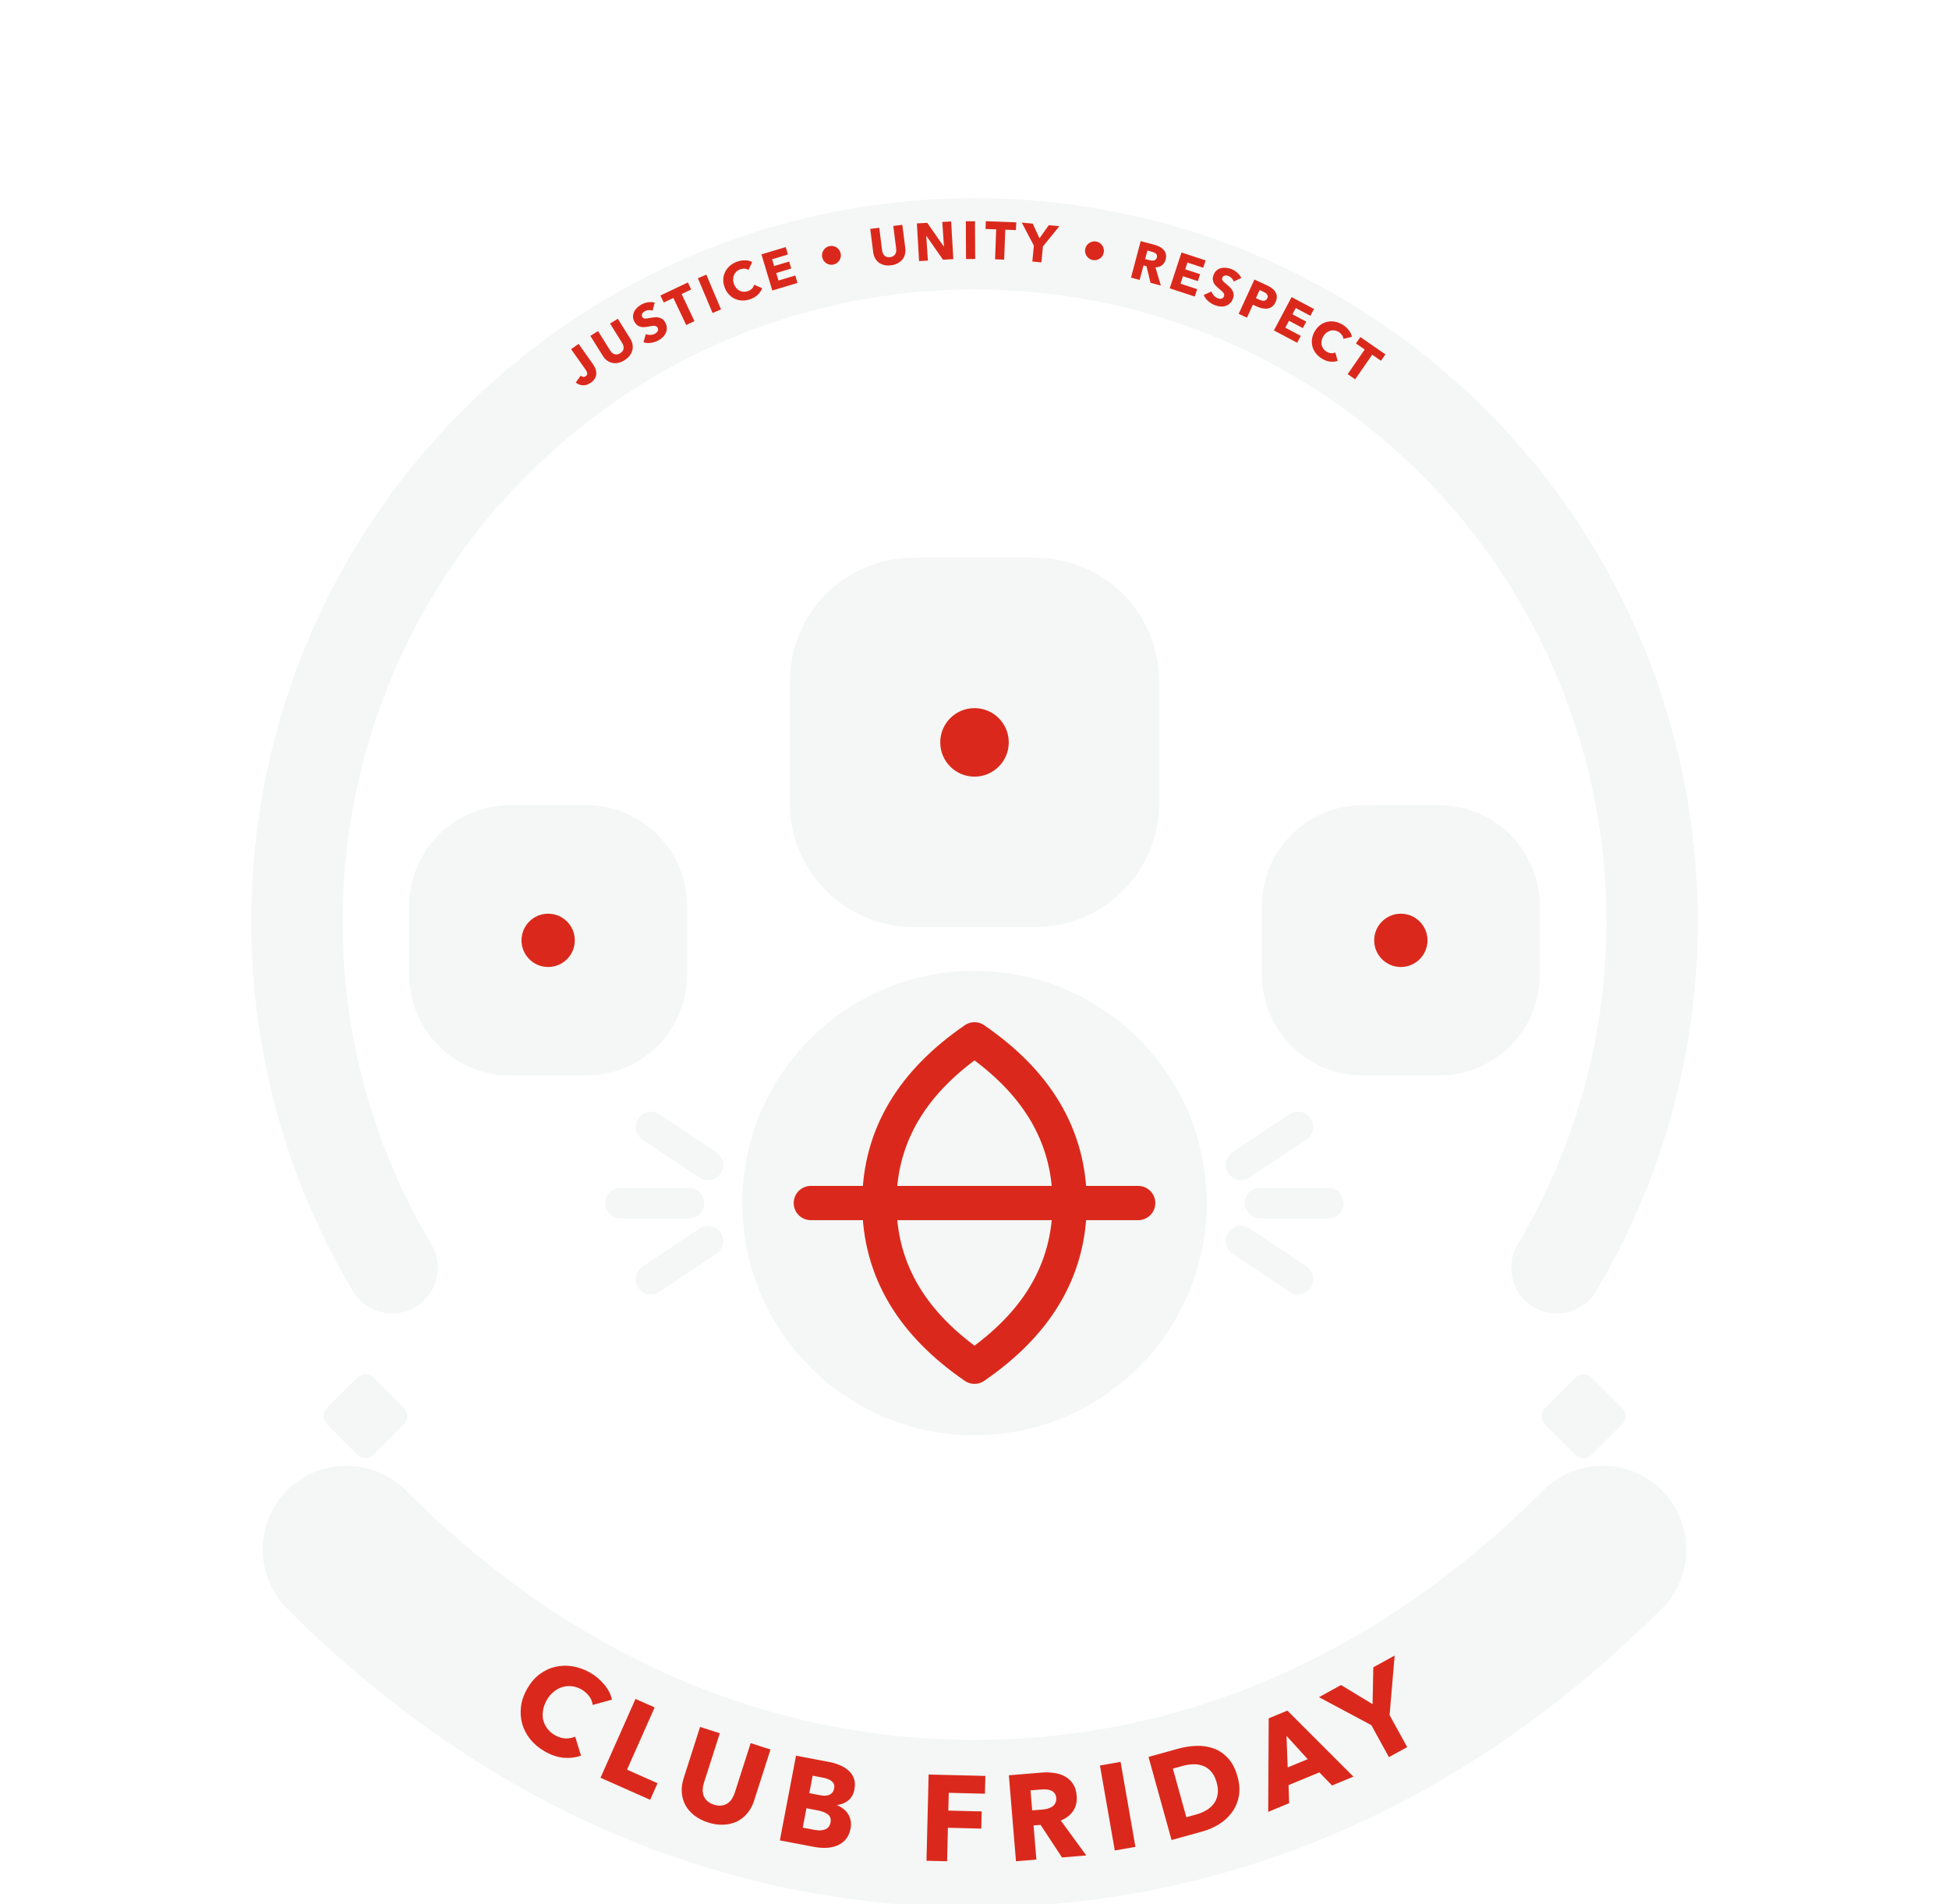
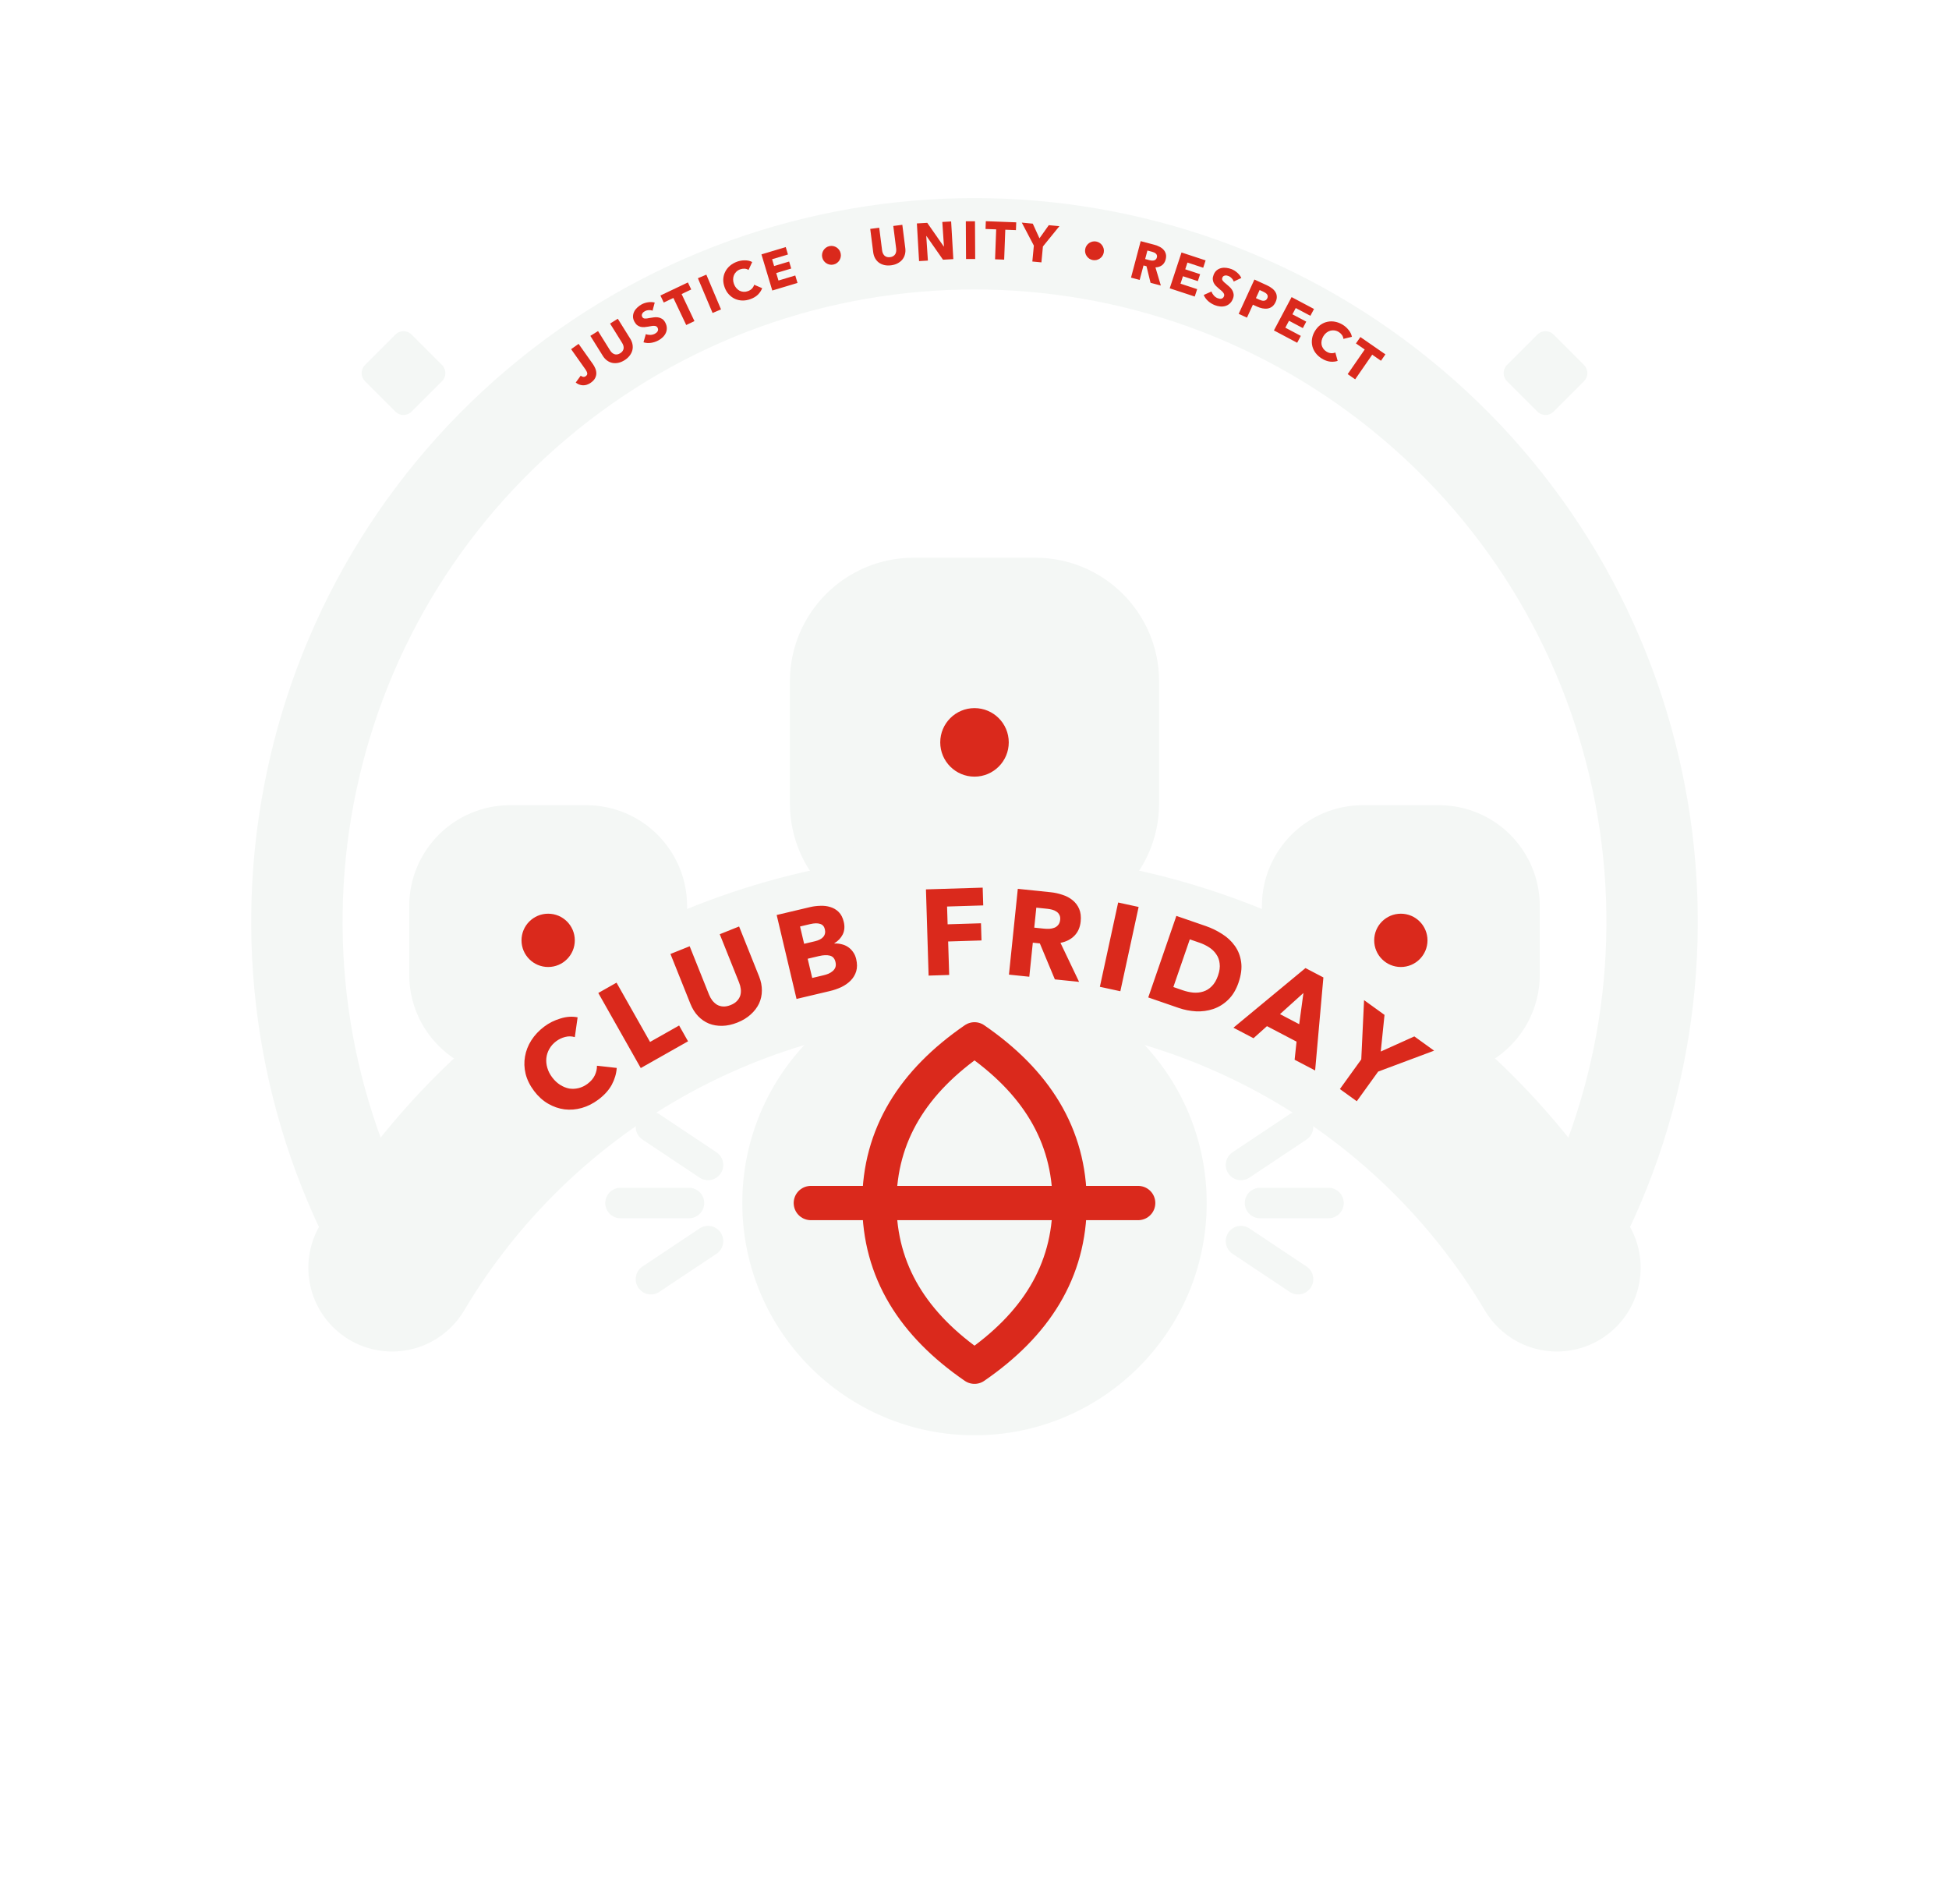
<svg xmlns="http://www.w3.org/2000/svg" viewBox="0 0 512 500" role="img" aria-labelledby="title desc" version="1.1" id="svg15">
  <g stroke="#F4F7F5" stroke-width="13" stroke-linecap="round" stroke-linejoin="round" id="g8">
    <path fill="none" stroke="#F4F7F5" d="M103 333a178 178 0 1 1 306 0" id="path1" />
    <g id="younger-member" aria-label="younger-member">
      <rect x="114" y="218" width="60" height="58" rx="20" fill="#F4F7F5" stroke="#F4F7F5" id="rect1" />
      <circle cx="144" cy="247" r="7" fill="#DA291C" stroke="none" id="circle1" />
    </g>
    <g id="adult-member" aria-label="adult-member">
      <rect x="214" y="153" width="84" height="84" rx="26" fill="#F4F7F5" stroke="#F4F7F5" id="rect2" />
      <circle cx="256" cy="195" r="9" fill="#DA291C" stroke="none" id="circle2" />
    </g>
    <g id="older-member" aria-label="older-member">
      <rect x="338" y="218" width="60" height="58" rx="20" fill="#F4F7F5" stroke="#F4F7F5" id="rect3" />
      <circle cx="368" cy="247" r="7" fill="#DA291C" stroke="none" id="circle3" />
    </g>
    <circle cx="256" cy="316" r="55" fill="#F4F7F5" stroke="#F4F7F5" stroke-width="12" id="circle4" />
    <path fill="none" stroke="#DA291C" stroke-width="9" d="M256 273c-16 11-25 25-25 43s9 32 25 43m0-86c16 11 25 25 25 43s-9 32-25 43m-43-43h86" id="path4" />
    <path fill="none" stroke="#F4F7F5" stroke-width="8" d="M181 316h-18M186 306l-15-10M186 326l-15 10M331 316h18M326 306l15-10M326 326l15 10" id="path5" />
-     <path fill="none" stroke="#F4F7F5" d="M91 407c48 48 105 72 165 72s117-24 165-72" id="path6" />
-     <path fill="#F4F7F5" stroke="#F4F7F5" stroke-width="6" d="m96 364 8 8-8 8-8-8z" id="path7" />
-     <path fill="#F4F7F5" stroke="#F4F7F5" stroke-width="6" d="m416 364 8 8-8 8-8-8z" id="path8" />
+     <path fill="none" stroke="#F4F7F5" d="M103 333a178 178 0 0 1 306 0" id="path6" />
+     <path fill="#F4F7F5" stroke="#F4F7F5" stroke-width="6" d="m106 90 8 8-8 8-8-8z" id="path7" />
+     <path fill="#F4F7F5" stroke="#F4F7F5" stroke-width="6" d="m406 90 8 8-8 8-8-8z" id="path8" />
  </g>
  <defs id="defs8">
    <path id="motto-arc" d="M103 333a178 178 0 1 1 306 0" />
-     <path id="name-arc" d="M91 407c48 48 105 72 165 72s117-24 165-72" />
+     <path id="name-arc" d="M103 333a178 178 0 0 1 306 0" />
  </defs>
  <path d="M103 333a178 178 0 1 1 306 0" fill="none" stroke="#F4F7F5" stroke-width="24" stroke-linecap="round" id="path9" />
-   <path d="M91 407c48 48 105 72 165 72s117-24 165-72" fill="none" stroke="#F4F7F5" stroke-width="44" stroke-linecap="round" id="path10" />
+   <path d="M103 333a178 178 0 0 1 306 0" fill="none" stroke="#F4F7F5" stroke-width="44" stroke-linecap="round" id="path10" />
  <g font-family="Avenir Next, Trebuchet MS, Arial, sans-serif" text-anchor="middle" id="g15">
    <g id="text14" style="font-weight:700;font-size:14px;letter-spacing:1.5" aria-label="JUSTICE•UNITY•RESPECT">
      <path style="fill:#da291c" d="m 155.767,95.652 q 0.34,0.48 0.597,1.087 0.269,0.598 0.287,1.254 0.022,0.636 -0.302,1.294 -0.312,0.65 -1.135,1.232 -1.029,0.728 -2.086,0.687 -1.066,-0.052 -1.885,-0.724 l 1.313,-1.804 q 0.306,0.263 0.65,0.312 0.355,0.041 0.663,-0.178 0.48,-0.34 0.394,-0.776 -0.074,-0.445 -0.455,-0.982 l -3.777,-5.337 1.966,-1.391 3.769,5.325 z m 9.796,-6.688 q 0.474,0.76 0.605,1.553 0.136,0.773 -0.058,1.521 -0.201,0.736 -0.723,1.408 -0.51,0.664 -1.329,1.175 -0.832,0.519 -1.652,0.684 -0.821,0.165 -1.558,0.015 -0.745,-0.163 -1.379,-0.625 -0.642,-0.474 -1.116,-1.234 l -3.267,-5.239 2.02,-1.259 3.163,5.073 q 0.215,0.345 0.491,0.602 0.288,0.25 0.621,0.388 0.338,0.119 0.724,0.076 0.398,-0.05 0.825,-0.317 0.428,-0.267 0.636,-0.594 0.22,-0.335 0.262,-0.691 0.035,-0.368 -0.075,-0.729 -0.109,-0.361 -0.324,-0.705 l -3.163,-5.073 2.031,-1.267 3.267,5.239 z m 5.857,-7.349 q -0.458,-0.198 -1.008,-0.154 -0.544,0.025 -0.95,0.245 -0.209,0.114 -0.411,0.271 -0.189,0.15 -0.301,0.355 -0.119,0.192 -0.148,0.431 -0.024,0.22 0.116,0.478 0.12,0.221 0.287,0.322 0.179,0.094 0.411,0.111 0.245,0.011 0.544,-0.025 0.293,-0.047 0.654,-0.116 0.523,-0.093 1.103,-0.169 0.573,-0.088 1.127,-0.007 0.554,0.082 1.053,0.384 0.492,0.29 0.846,0.942 0.407,0.751 0.425,1.458 0.023,0.688 -0.251,1.299 -0.274,0.611 -0.783,1.11 -0.509,0.5 -1.149,0.847 -0.935,0.508 -1.982,0.662 -1.054,0.142 -1.96,-0.147 l 0.616,-2.151 q 0.534,0.22 1.197,0.21 0.669,-0.029 1.186,-0.309 0.234,-0.127 0.429,-0.296 0.195,-0.169 0.295,-0.367 0.112,-0.204 0.11,-0.442 -0.002,-0.238 -0.142,-0.496 -0.134,-0.246 -0.35,-0.352 -0.217,-0.105 -0.524,-0.114 -0.302,-0.027 -0.706,0.049 -0.399,0.057 -0.903,0.156 -0.492,0.092 -0.998,0.128 -0.494,0.029 -0.967,-0.08 -0.468,-0.128 -0.885,-0.427 -0.412,-0.318 -0.732,-0.909 -0.394,-0.726 -0.379,-1.403 0.015,-0.677 0.314,-1.27 0.299,-0.593 0.822,-1.068 0.516,-0.487 1.131,-0.821 0.738,-0.401 1.648,-0.544 0.922,-0.15 1.788,0.065 z m 7.638,-4.377 3.375,7.107 -2.163,1.027 -3.375,-7.107 -2.529,1.201 -0.877,-1.846 7.221,-3.43 0.877,1.846 z m 8.136,4.973 -3.856,-9.131 2.218,-0.937 3.856,9.131 z M 200.224,75.696 q -0.358,0.936 -1.11,1.689 -0.758,0.74 -1.941,1.174 -1.078,0.395 -2.128,0.377 -1.037,-0.022 -1.944,-0.421 -0.911,-0.412 -1.625,-1.179 -0.714,-0.767 -1.113,-1.858 -0.41,-1.117 -0.361,-2.164 0.062,-1.052 0.514,-1.933 0.447,-0.895 1.242,-1.574 0.795,-0.679 1.86,-1.069 0.986,-0.361 2.062,-0.353 1.085,-0.01 1.922,0.444 l -0.966,2.084 q -0.474,-0.318 -1.064,-0.341 -0.59,-0.022 -1.129,0.175 -0.592,0.217 -1.009,0.623 -0.409,0.389 -0.624,0.9 -0.215,0.511 -0.22,1.109 -0.009,0.585 0.217,1.203 0.231,0.631 0.621,1.084 0.39,0.454 0.871,0.709 0.49,0.238 1.053,0.27 0.563,0.032 1.142,-0.18 0.67,-0.246 1.074,-0.692 0.403,-0.446 0.551,-0.977 l 2.104,0.899 z m 2.656,0.613 -2.85,-9.493 6.383,-1.916 0.584,1.944 -4.17,1.252 0.535,1.783 3.942,-1.183 0.551,1.837 -3.942,1.183 0.592,1.971 4.412,-1.324 0.588,1.958 z" id="path15" />
      <path style="fill:#da291c" d="m 220.84,66.548 q 0.109,0.506 0.011,0.986 -0.098,0.479 -0.355,0.878 -0.258,0.399 -0.655,0.685 -0.397,0.286 -0.903,0.395 -0.506,0.109 -0.986,0.011 -0.479,-0.098 -0.878,-0.355 -0.399,-0.258 -0.685,-0.655 -0.286,-0.397 -0.395,-0.903 -0.109,-0.506 -0.011,-0.986 0.098,-0.479 0.355,-0.878 0.258,-0.399 0.655,-0.685 0.397,-0.286 0.903,-0.395 0.506,-0.109 0.986,-0.011 0.479,0.098 0.878,0.355 0.399,0.258 0.685,0.655 0.286,0.397 0.395,0.903 z" id="path16" />
      <path style="fill:#da291c" d="m 237.819,65.176 q 0.113,0.889 -0.099,1.664 -0.2,0.759 -0.688,1.358 -0.49,0.584 -1.245,0.977 -0.741,0.39 -1.699,0.512 -0.972,0.124 -1.787,-0.069 -0.815,-0.193 -1.422,-0.638 -0.609,-0.459 -0.992,-1.144 -0.385,-0.699 -0.498,-1.588 l -0.778,-6.125 2.361,-0.3 0.754,5.93 q 0.051,0.403 0.194,0.752 0.157,0.347 0.402,0.612 0.258,0.25 0.626,0.372 0.382,0.121 0.882,0.057 0.5,-0.064 0.826,-0.274 0.34,-0.213 0.527,-0.519 0.185,-0.32 0.236,-0.693 0.051,-0.373 1.6e-4,-0.776 l -0.754,-5.93 2.375,-0.302 0.778,6.125 z m 9.907,3.044 -4.358,-6.24 -0.042,0.002 0.431,6.468 -2.32,0.134 -0.573,-9.895 2.725,-0.158 4.343,6.227 0.042,-0.002 -0.43,-6.454 2.32,-0.134 0.573,9.895 z m 6.05,-0.178 -0.058,-9.912 2.408,-0.014 0.058,9.912 z m 10.313,-7.703 -0.295,7.862 -2.392,-0.09 0.295,-7.862 -2.798,-0.105 0.076,-2.043 7.988,0.299 -0.076,2.043 z m 9.886,4.398 -0.397,4.181 -2.383,-0.226 0.397,-4.181 -3.168,-6.038 2.885,0.274 1.758,3.851 2.451,-3.452 2.787,0.264 z" id="path17" />
      <path style="fill:#da291c" d="m 289.958,66.311 q -0.091,0.51 -0.363,0.916 -0.272,0.406 -0.662,0.678 -0.39,0.272 -0.865,0.386 -0.476,0.114 -0.985,0.023 -0.51,-0.091 -0.916,-0.363 -0.406,-0.272 -0.678,-0.662 -0.272,-0.39 -0.386,-0.865 -0.114,-0.476 -0.023,-0.985 0.091,-0.51 0.363,-0.916 0.272,-0.406 0.662,-0.678 0.39,-0.272 0.865,-0.386 0.476,-0.114 0.985,-0.023 0.51,0.091 0.916,0.363 0.406,0.272 0.678,0.662 0.272,0.39 0.386,0.865 0.114,0.476 0.023,0.985 z" id="path18" />
      <path style="fill:#da291c" d="m 302.245,74.283 -1.062,-4.352 -0.785,-0.208 -1.009,3.802 -2.273,-0.603 2.542,-9.581 3.654,0.969 q 0.69,0.183 1.3,0.504 0.627,0.311 1.052,0.786 0.438,0.478 0.602,1.116 0.164,0.637 -0.055,1.463 -0.258,0.974 -0.962,1.497 -0.704,0.523 -1.713,0.56 l 1.416,4.764 z m 1.668,-6.669 q 0.09,-0.338 -0.005,-0.581 -0.078,-0.252 -0.279,-0.422 -0.184,-0.179 -0.458,-0.295 -0.26,-0.112 -0.517,-0.181 l -1.231,-0.327 -0.592,2.233 1.096,0.291 q 0.284,0.075 0.593,0.114 0.312,0.025 0.588,-0.032 0.276,-0.057 0.486,-0.248 0.223,-0.187 0.32,-0.552 z m 3.372,8.118 3.096,-9.416 6.331,2.082 -0.634,1.928 -4.136,-1.36 -0.582,1.769 3.91,1.286 -0.599,1.822 -3.91,-1.286 -0.643,1.955 4.376,1.439 -0.638,1.942 z m 16.807,-1.778 q -0.144,-0.477 -0.531,-0.87 -0.369,-0.4 -0.8,-0.569 -0.222,-0.087 -0.472,-0.14 -0.237,-0.048 -0.465,-0.002 -0.223,0.033 -0.425,0.164 -0.184,0.124 -0.291,0.397 -0.092,0.235 -0.062,0.427 0.043,0.197 0.18,0.386 0.15,0.194 0.369,0.4 0.225,0.193 0.51,0.425 0.408,0.34 0.84,0.735 0.437,0.382 0.732,0.858 0.295,0.476 0.385,1.053 0.095,0.563 -0.175,1.254 -0.311,0.795 -0.841,1.264 -0.511,0.461 -1.155,0.645 -0.643,0.184 -1.354,0.116 -0.71,-0.068 -1.388,-0.333 -0.991,-0.388 -1.784,-1.089 -0.788,-0.714 -1.15,-1.593 l 2.042,-0.914 q 0.176,0.55 0.611,1.051 0.453,0.493 1.001,0.708 0.248,0.097 0.503,0.137 0.255,0.04 0.47,-0.011 0.228,-0.046 0.409,-0.201 0.181,-0.155 0.288,-0.428 0.102,-0.261 0.043,-0.494 -0.059,-0.234 -0.25,-0.474 -0.173,-0.248 -0.492,-0.509 -0.301,-0.268 -0.701,-0.59 -0.387,-0.317 -0.741,-0.681 -0.341,-0.359 -0.562,-0.791 -0.203,-0.44 -0.244,-0.952 -0.022,-0.52 0.223,-1.146 0.301,-0.769 0.828,-1.194 0.527,-0.425 1.173,-0.578 0.646,-0.153 1.346,-0.059 0.705,0.081 1.357,0.336 0.782,0.306 1.478,0.91 0.709,0.608 1.102,1.409 z m 11.002,5.381 q -0.362,0.789 -0.906,1.202 -0.538,0.4 -1.186,0.503 -0.648,0.103 -1.367,-0.042 -0.719,-0.145 -1.419,-0.466 l -1.082,-0.496 -1.558,3.398 -2.176,-0.998 4.133,-9.009 3.309,1.518 q 0.738,0.339 1.304,0.783 0.585,0.438 0.904,0.984 0.338,0.54 0.36,1.197 0.041,0.65 -0.315,1.426 z m -2.182,-0.985 q 0.146,-0.318 0.112,-0.58 -0.034,-0.262 -0.198,-0.476 -0.164,-0.214 -0.426,-0.38 -0.25,-0.161 -0.542,-0.295 l -0.954,-0.438 -0.975,2.125 0.916,0.42 q 0.305,0.14 0.609,0.218 0.303,0.078 0.578,0.049 0.287,-0.022 0.508,-0.167 0.226,-0.158 0.372,-0.476 z m 1.744,8.444 4.643,-8.757 5.888,3.122 -0.951,1.793 -3.847,-2.04 -0.872,1.645 3.636,1.928 -0.898,1.695 -3.636,-1.928 -0.964,1.818 4.069,2.158 -0.957,1.806 z m 16.749,8.008 q -0.955,0.303 -2.013,0.184 -1.051,-0.132 -2.127,-0.787 -0.981,-0.597 -1.621,-1.43 -0.628,-0.825 -0.882,-1.783 -0.246,-0.969 -0.09,-2.005 0.156,-1.036 0.76,-2.029 0.619,-1.016 1.468,-1.63 0.861,-0.607 1.832,-0.802 0.979,-0.207 2.005,-0.009 1.026,0.199 1.995,0.789 0.897,0.546 1.561,1.393 0.684,0.842 0.85,1.78 l -2.232,0.542 q -0.047,-0.569 -0.397,-1.045 -0.35,-0.475 -0.84,-0.774 -0.538,-0.328 -1.116,-0.401 -0.559,-0.078 -1.093,0.072 -0.534,0.15 -1.005,0.519 -0.463,0.357 -0.806,0.919 -0.349,0.574 -0.461,1.161 -0.112,0.588 -0.012,1.124 0.119,0.531 0.445,0.992 0.326,0.461 0.852,0.781 0.61,0.371 1.21,0.409 0.6,0.038 1.108,-0.178 l 0.607,2.206 z m 9.073,-1.636 -4.477,6.47 -1.969,-1.362 4.477,-6.47 -2.302,-1.593 1.163,-1.681 6.573,4.549 -1.163,1.681 z" id="path19" />
    </g>
-     <path d="m 152.631,461.154 q -2.162,0.757 -4.588,0.553 -2.41,-0.231 -4.912,-1.657 -2.28,-1.299 -3.798,-3.159 -1.491,-1.844 -2.132,-4.014 -0.626,-2.198 -0.339,-4.576 0.287,-2.378 1.602,-4.685 1.347,-2.363 3.246,-3.822 1.927,-1.443 4.133,-1.954 2.222,-0.538 4.58,-0.152 2.358,0.386 4.61,1.669 2.085,1.188 3.659,3.08 1.618,1.879 2.061,4.01 l -5.063,1.387 q -0.144,-1.298 -0.975,-2.36 -0.831,-1.063 -1.971,-1.712 -1.251,-0.713 -2.577,-0.842 -1.282,-0.141 -2.492,0.237 -1.21,0.379 -2.261,1.253 -1.035,0.847 -1.78,2.153 -0.76,1.335 -0.977,2.684 -0.217,1.35 0.047,2.568 0.307,1.206 1.082,2.237 0.775,1.031 1.999,1.728 1.418,0.808 2.791,0.854 1.373,0.046 2.52,-0.479 l 1.534,4.999 z m 5.125,5.807 9.19,-20.708 5.031,2.233 -7.256,16.35 8.014,3.557 -1.934,4.358 z m 40.348,6.014 q -0.625,1.95 -1.813,3.351 -1.148,1.38 -2.738,2.147 -1.58,0.737 -3.522,0.82 -1.912,0.093 -4.014,-0.581 -2.133,-0.684 -3.635,-1.87 -1.501,-1.187 -2.329,-2.695 -0.817,-1.539 -0.95,-3.329 -0.122,-1.82 0.503,-3.77 l 4.306,-13.439 5.181,1.66 -4.17,13.012 q -0.283,0.884 -0.324,1.744 -0.01,0.87 0.242,1.657 0.292,0.766 0.937,1.376 0.675,0.62 1.772,0.971 1.097,0.352 1.976,0.23 0.909,-0.112 1.592,-0.565 0.693,-0.484 1.16,-1.208 0.467,-0.724 0.75,-1.608 l 4.17,-13.012 5.211,1.67 -4.306,13.439 z m 25.351,7.268 q -0.347,1.823 -1.31,2.943 -0.957,1.088 -2.295,1.615 -1.338,0.527 -2.944,0.579 -1.569,0.027 -3.172,-0.279 l -8.864,-1.69 4.242,-22.255 8.864,1.69 q 1.289,0.246 2.587,0.786 1.304,0.509 2.278,1.379 0.98,0.838 1.462,2.07 0.482,1.232 0.158,2.929 -0.353,1.855 -1.593,2.889 -1.234,1.003 -2.97,1.226 l -0.012,0.063 q 0.913,0.337 1.646,0.933 0.771,0.57 1.242,1.344 0.503,0.78 0.681,1.726 0.209,0.952 -2.3e-4,2.052 z m -4.319,-10.498 q 0.216,-1.132 -0.569,-1.802 -0.747,-0.696 -2.444,-1.02 l -2.64,-0.503 -0.875,4.589 2.892,0.551 q 1.509,0.288 2.44,-0.154 0.969,-0.467 1.196,-1.661 z m -0.961,8.971 q 0.264,-1.383 -0.672,-2.115 -0.935,-0.732 -2.664,-1.062 l -2.986,-0.569 -0.971,5.092 3.018,0.575 q 0.629,0.12 1.307,0.151 0.716,0.006 1.304,-0.175 0.62,-0.175 1.061,-0.612 0.448,-0.468 0.603,-1.286 z m 31.063,-7.801 -0.115,4.671 8.765,0.216 -0.111,4.511 -8.765,-0.216 -0.216,8.797 -5.406,-0.133 0.557,-22.649 14.907,0.367 -0.115,4.671 z m 29.747,16.979 -5.622,-8.557 -1.85,0.153 0.743,8.961 -5.358,0.444 -1.871,-22.579 8.61,-0.714 q 1.626,-0.135 3.186,0.089 1.589,0.189 2.867,0.886 1.31,0.694 2.152,1.941 0.842,1.247 1.003,3.192 0.19,2.296 -0.924,3.962 -1.114,1.666 -3.259,2.518 l 6.701,9.174 z m -1.521,-15.64 q -0.066,-0.797 -0.457,-1.247 -0.361,-0.484 -0.924,-0.694 -0.534,-0.245 -1.212,-0.285 -0.646,-0.043 -1.252,0.007 l -2.902,0.24 0.436,5.262 2.583,-0.214 q 0.67,-0.056 1.363,-0.209 0.691,-0.186 1.241,-0.52 0.55,-0.335 0.856,-0.906 0.338,-0.574 0.266,-1.435 z m 15.392,13.809 -3.901,-22.318 5.422,-0.948 3.901,22.318 z m 32.252,-19.369 q 0.795,2.868 0.296,5.264 -0.476,2.357 -1.858,4.201 -1.359,1.805 -3.37,3.059 -2.019,1.223 -4.27,1.847 l -8.141,2.256 -6.05,-21.833 7.895,-2.188 q 2.313,-0.641 4.718,-0.71 2.396,-0.1 4.505,0.678 2.1,0.746 3.76,2.544 1.66,1.798 2.515,4.882 z m -5.489,1.521 q -0.513,-1.85 -1.463,-2.882 -0.928,-1.071 -2.142,-1.498 -1.192,-0.467 -2.573,-0.416 -1.35,0.042 -2.707,0.418 l -2.621,0.726 3.538,12.767 2.498,-0.692 q 1.419,-0.393 2.628,-1.06 1.232,-0.707 2.014,-1.72 0.813,-1.022 1.057,-2.418 0.275,-1.404 -0.229,-3.224 z m 30.306,0.777 -3.325,-3.439 -8.104,3.348 0.16,4.746 -5.501,2.273 0.134,-24.568 4.91,-2.028 17.345,17.348 z m -11.96,-13.028 0.307,8.287 5.264,-2.175 z m 27.076,-5.465 4.626,8.412 -4.795,2.637 -4.626,-8.412 -13.75,-7.338 5.804,-3.192 8.274,5.018 0.193,-9.675 5.608,-3.084 z" id="text15" style="font-weight:800;font-size:32px;letter-spacing:4;fill:#da291c" aria-label="CLUB FRIDAY" />
+     <path d="m 162.018,280.513 q -0.163,2.285 -1.312,4.431 -1.168,2.12 -3.47,3.851 -2.097,1.577 -4.406,2.234 -2.284,0.637 -4.531,0.365 -2.266,-0.298 -4.335,-1.504 -2.069,-1.207 -3.666,-3.329 -1.635,-2.174 -2.221,-4.496 -0.56,-2.342 -0.154,-4.569 0.387,-2.253 1.677,-4.265 1.29,-2.011 3.361,-3.57 1.918,-1.443 4.279,-2.137 2.367,-0.739 4.499,-0.301 l -0.735,5.198 q -1.249,-0.382 -2.554,-0.041 -1.305,0.341 -2.354,1.13 -1.151,0.866 -1.795,2.031 -0.638,1.121 -0.771,2.382 -0.133,1.261 0.253,2.572 0.367,1.286 1.271,2.488 0.923,1.227 2.076,1.962 1.153,0.734 2.376,0.976 1.229,0.197 2.483,-0.106 1.254,-0.303 2.379,-1.149 1.304,-0.981 1.891,-2.224 0.587,-1.242 0.56,-2.503 l 5.198,0.575 z m 6.308,0.032 -11.155,-19.72 4.791,-2.71 8.807,15.57 7.632,-4.317 2.348,4.15 z m 31.08,-24.088 q 0.761,1.901 0.738,3.737 -0.005,1.795 -0.742,3.399 -0.748,1.575 -2.192,2.877 -1.414,1.29 -3.464,2.111 -2.079,0.833 -3.993,0.875 -1.913,0.042 -3.512,-0.593 -1.611,-0.665 -2.853,-1.96 -1.254,-1.325 -2.016,-3.226 l -5.246,-13.101 5.05,-2.022 5.079,12.685 q 0.345,0.862 0.862,1.551 0.547,0.677 1.242,1.123 0.713,0.404 1.599,0.463 0.915,0.047 1.985,-0.381 1.069,-0.428 1.669,-1.082 0.63,-0.666 0.867,-1.45 0.226,-0.814 0.124,-1.67 -0.101,-0.856 -0.446,-1.717 l -5.079,-12.685 5.08,-2.034 5.246,13.101 z m 25.513,-4.548 q 0.427,1.806 0.006,3.221 -0.429,1.384 -1.436,2.411 -1.007,1.027 -2.451,1.731 -1.421,0.665 -3.009,1.041 l -8.782,2.077 -5.215,-22.048 8.782,-2.077 q 1.277,-0.302 2.682,-0.338 1.398,-0.068 2.643,0.329 1.237,0.365 2.18,1.293 0.943,0.928 1.341,2.609 0.435,1.837 -0.275,3.288 -0.717,1.419 -2.211,2.331 l 0.015,0.062 q 0.971,-0.065 1.884,0.179 0.937,0.206 1.683,0.72 0.777,0.507 1.326,1.298 0.58,0.784 0.838,1.873 z m -8.229,-7.82 q -0.265,-1.121 -1.255,-1.413 -0.966,-0.331 -2.648,0.067 l -2.616,0.619 1.075,4.547 2.865,-0.678 q 1.495,-0.354 2.164,-1.137 0.693,-0.822 0.414,-2.005 z m 2.786,8.581 q -0.324,-1.37 -1.477,-1.656 -1.153,-0.286 -2.866,0.119 l -2.958,0.7 1.193,5.045 2.99,-0.707 q 0.623,-0.147 1.255,-0.395 0.656,-0.287 1.119,-0.692 0.494,-0.413 0.719,-0.992 0.217,-0.61 0.026,-1.42 z m 29.319,-14.554 0.144,4.67 8.764,-0.27 0.139,4.51 -8.764,0.27 0.271,8.796 -5.405,0.167 -0.698,-22.645 14.905,-0.46 0.144,4.67 z m 28.316,19.137 -3.945,-9.448 -1.846,-0.191 -0.925,8.944 -5.348,-0.553 2.33,-22.536 8.594,0.888 q 1.623,0.168 3.115,0.676 1.527,0.48 2.654,1.4 1.159,0.924 1.756,2.305 0.597,1.381 0.396,3.322 -0.237,2.292 -1.64,3.723 -1.403,1.431 -3.668,1.873 l 4.892,10.253 z m 1.393,-15.652 q 0.082,-0.796 -0.219,-1.309 -0.266,-0.542 -0.78,-0.853 -0.48,-0.339 -1.138,-0.504 -0.627,-0.161 -1.232,-0.224 l -2.897,-0.299 -0.543,5.252 2.578,0.267 q 0.668,0.069 1.379,0.046 0.713,-0.055 1.316,-0.282 0.603,-0.227 1.009,-0.732 0.438,-0.502 0.527,-1.361 z m 10.43,17.601 4.804,-22.141 5.379,1.167 -4.804,22.141 z m 36.42,-1.078 q -0.97,2.813 -2.739,4.505 -1.728,1.672 -3.911,2.408 -2.143,0.716 -4.51,0.611 -2.357,-0.136 -4.565,-0.897 l -7.986,-2.755 7.387,-21.418 7.744,2.671 q 2.269,0.783 4.289,2.089 2.031,1.276 3.327,3.111 1.307,1.805 1.656,4.227 0.349,2.422 -0.694,5.447 z m -5.385,-1.857 q 0.626,-1.815 0.428,-3.204 -0.157,-1.408 -0.916,-2.448 -0.718,-1.06 -1.884,-1.801 -1.136,-0.73 -2.467,-1.189 l -2.571,-0.887 -4.32,12.524 2.45,0.845 q 1.392,0.48 2.766,0.616 1.416,0.116 2.634,-0.276 1.249,-0.382 2.241,-1.393 1.022,-1.001 1.638,-2.786 z m 20.127,22.094 0.503,-4.757 -7.768,-4.066 -3.537,3.169 -5.273,-2.76 18.926,-15.666 4.706,2.463 -2.17,24.436 z m 2.314,-17.534 -6.157,5.554 5.047,2.641 z m 19.631,20.647 -5.616,7.786 -4.438,-3.201 5.616,-7.786 0.735,-15.568 5.372,3.875 -0.986,9.626 8.824,-3.973 5.191,3.744 z" id="text15" style="font-weight:800;font-size:32px;letter-spacing:4;fill:#da291c" aria-label="CLUB FRIDAY" />
  </g>
</svg>
